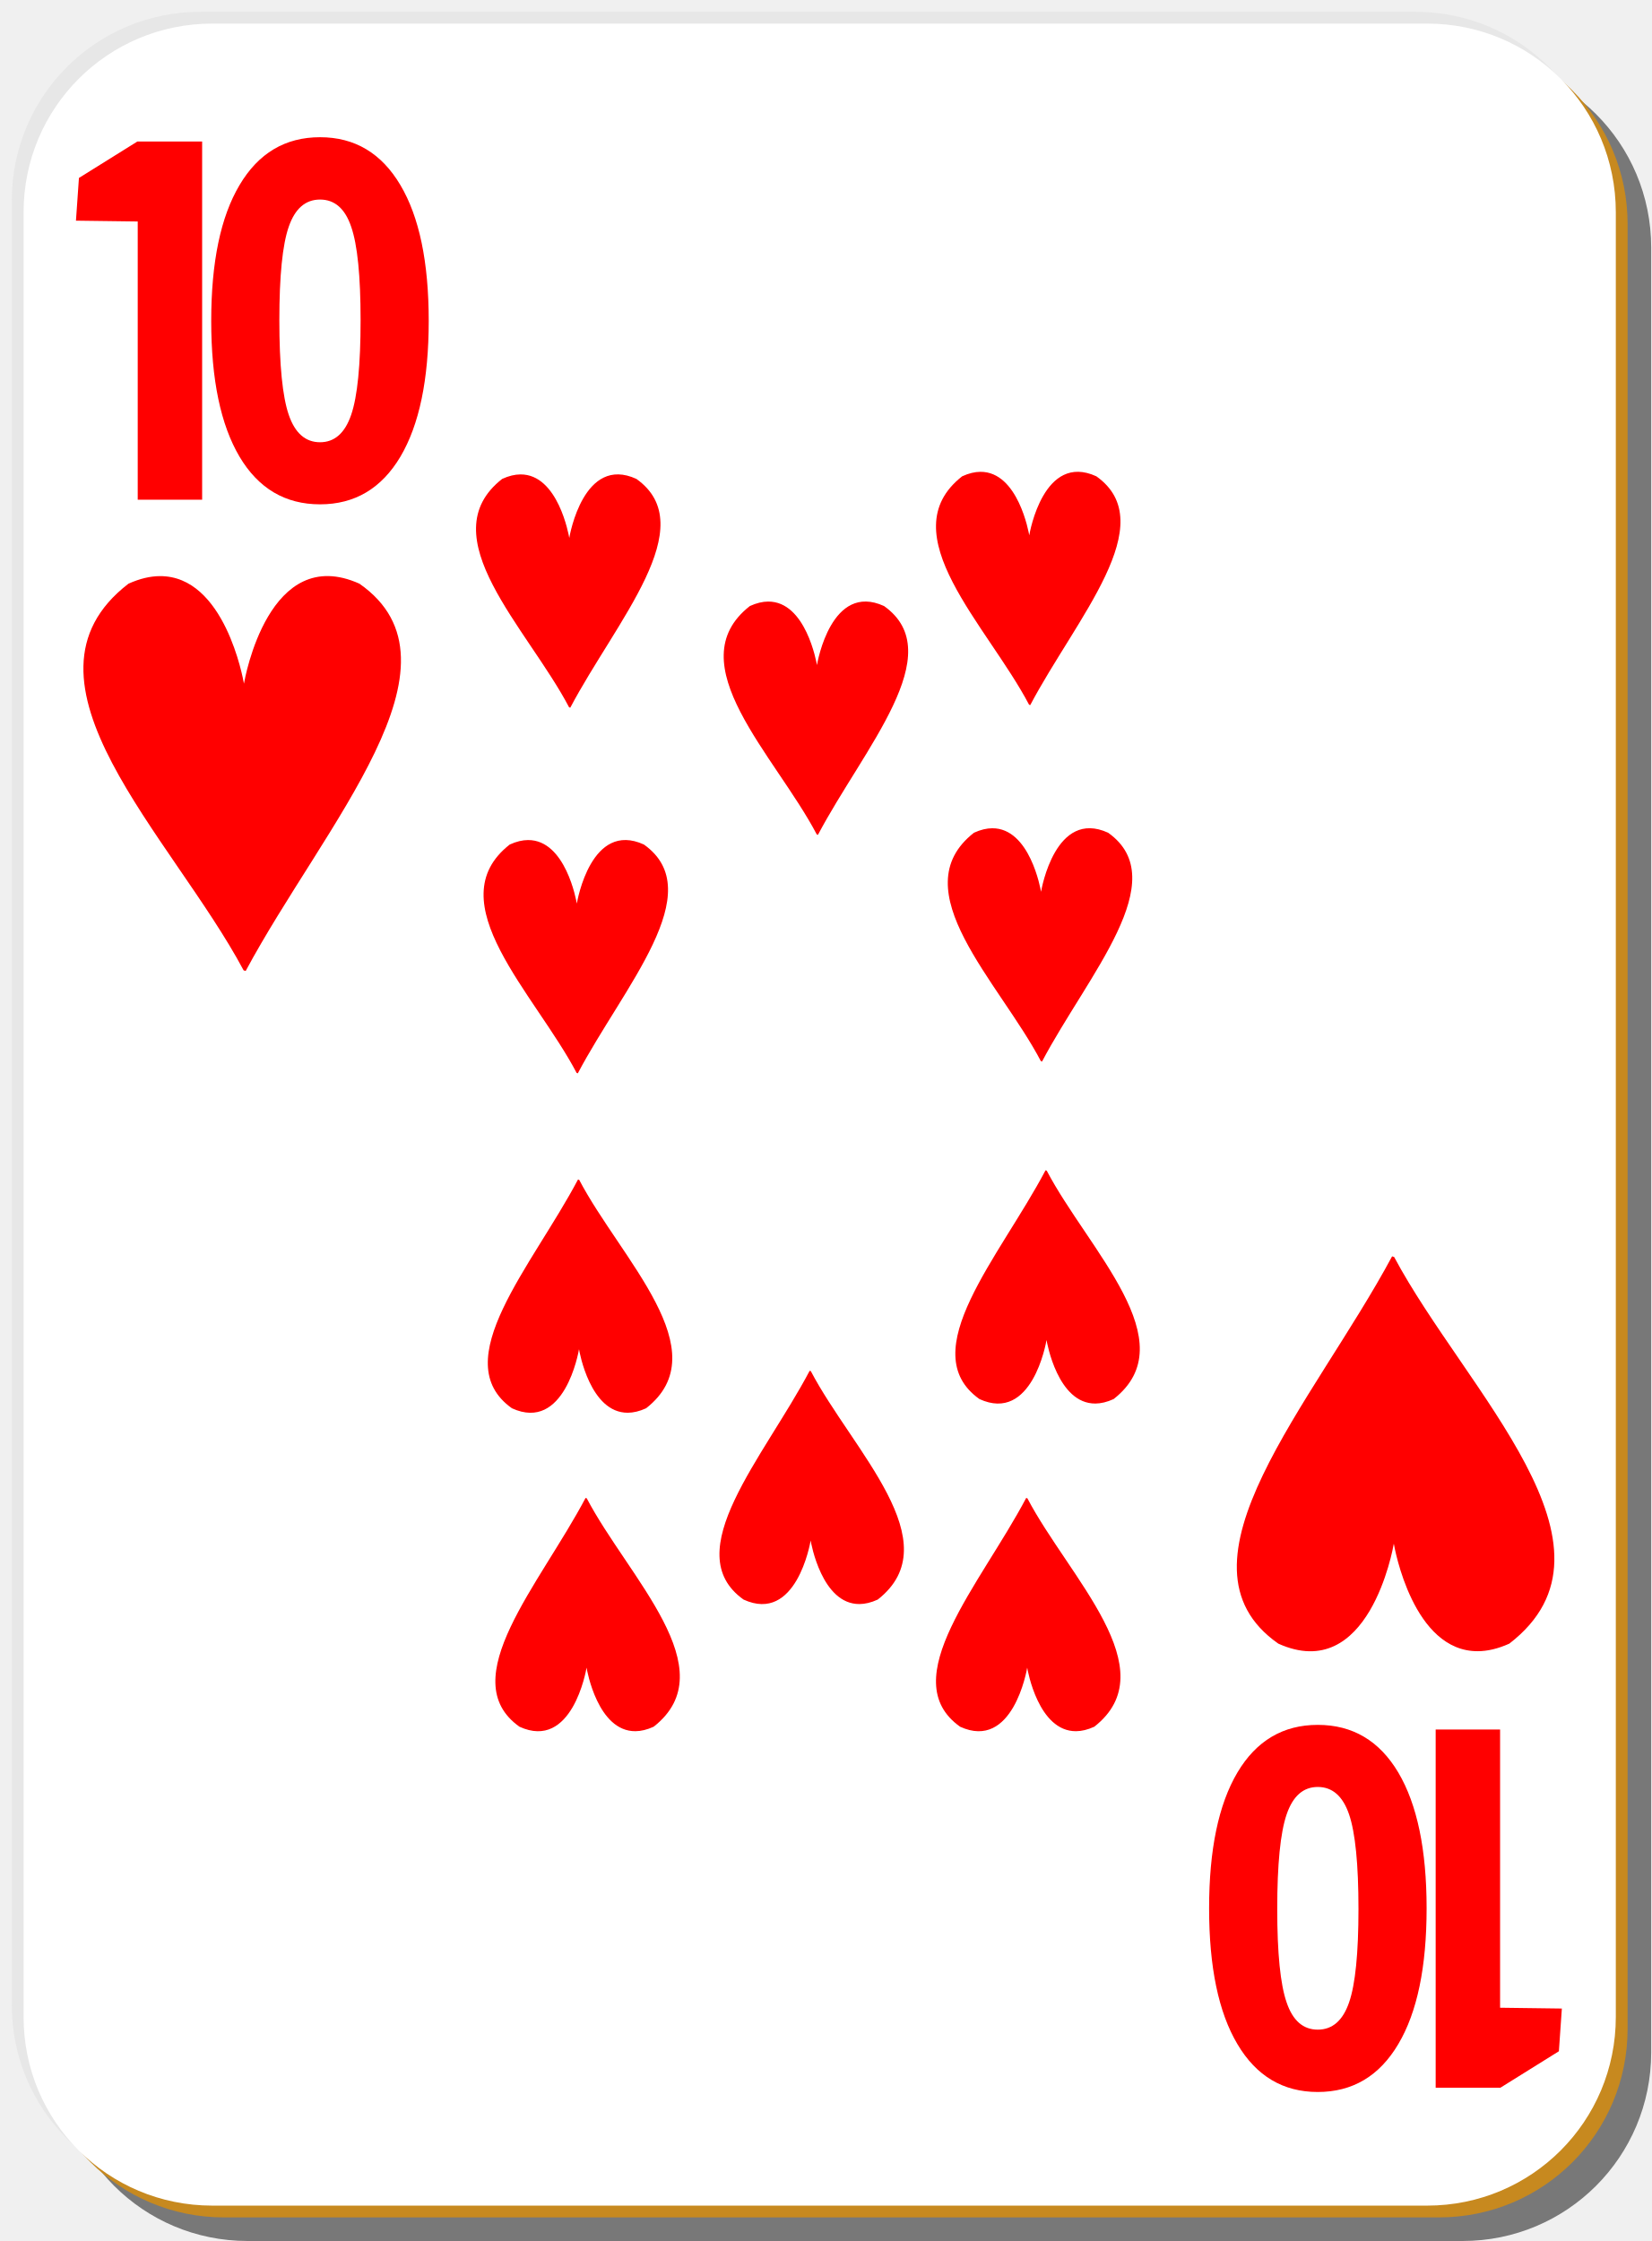
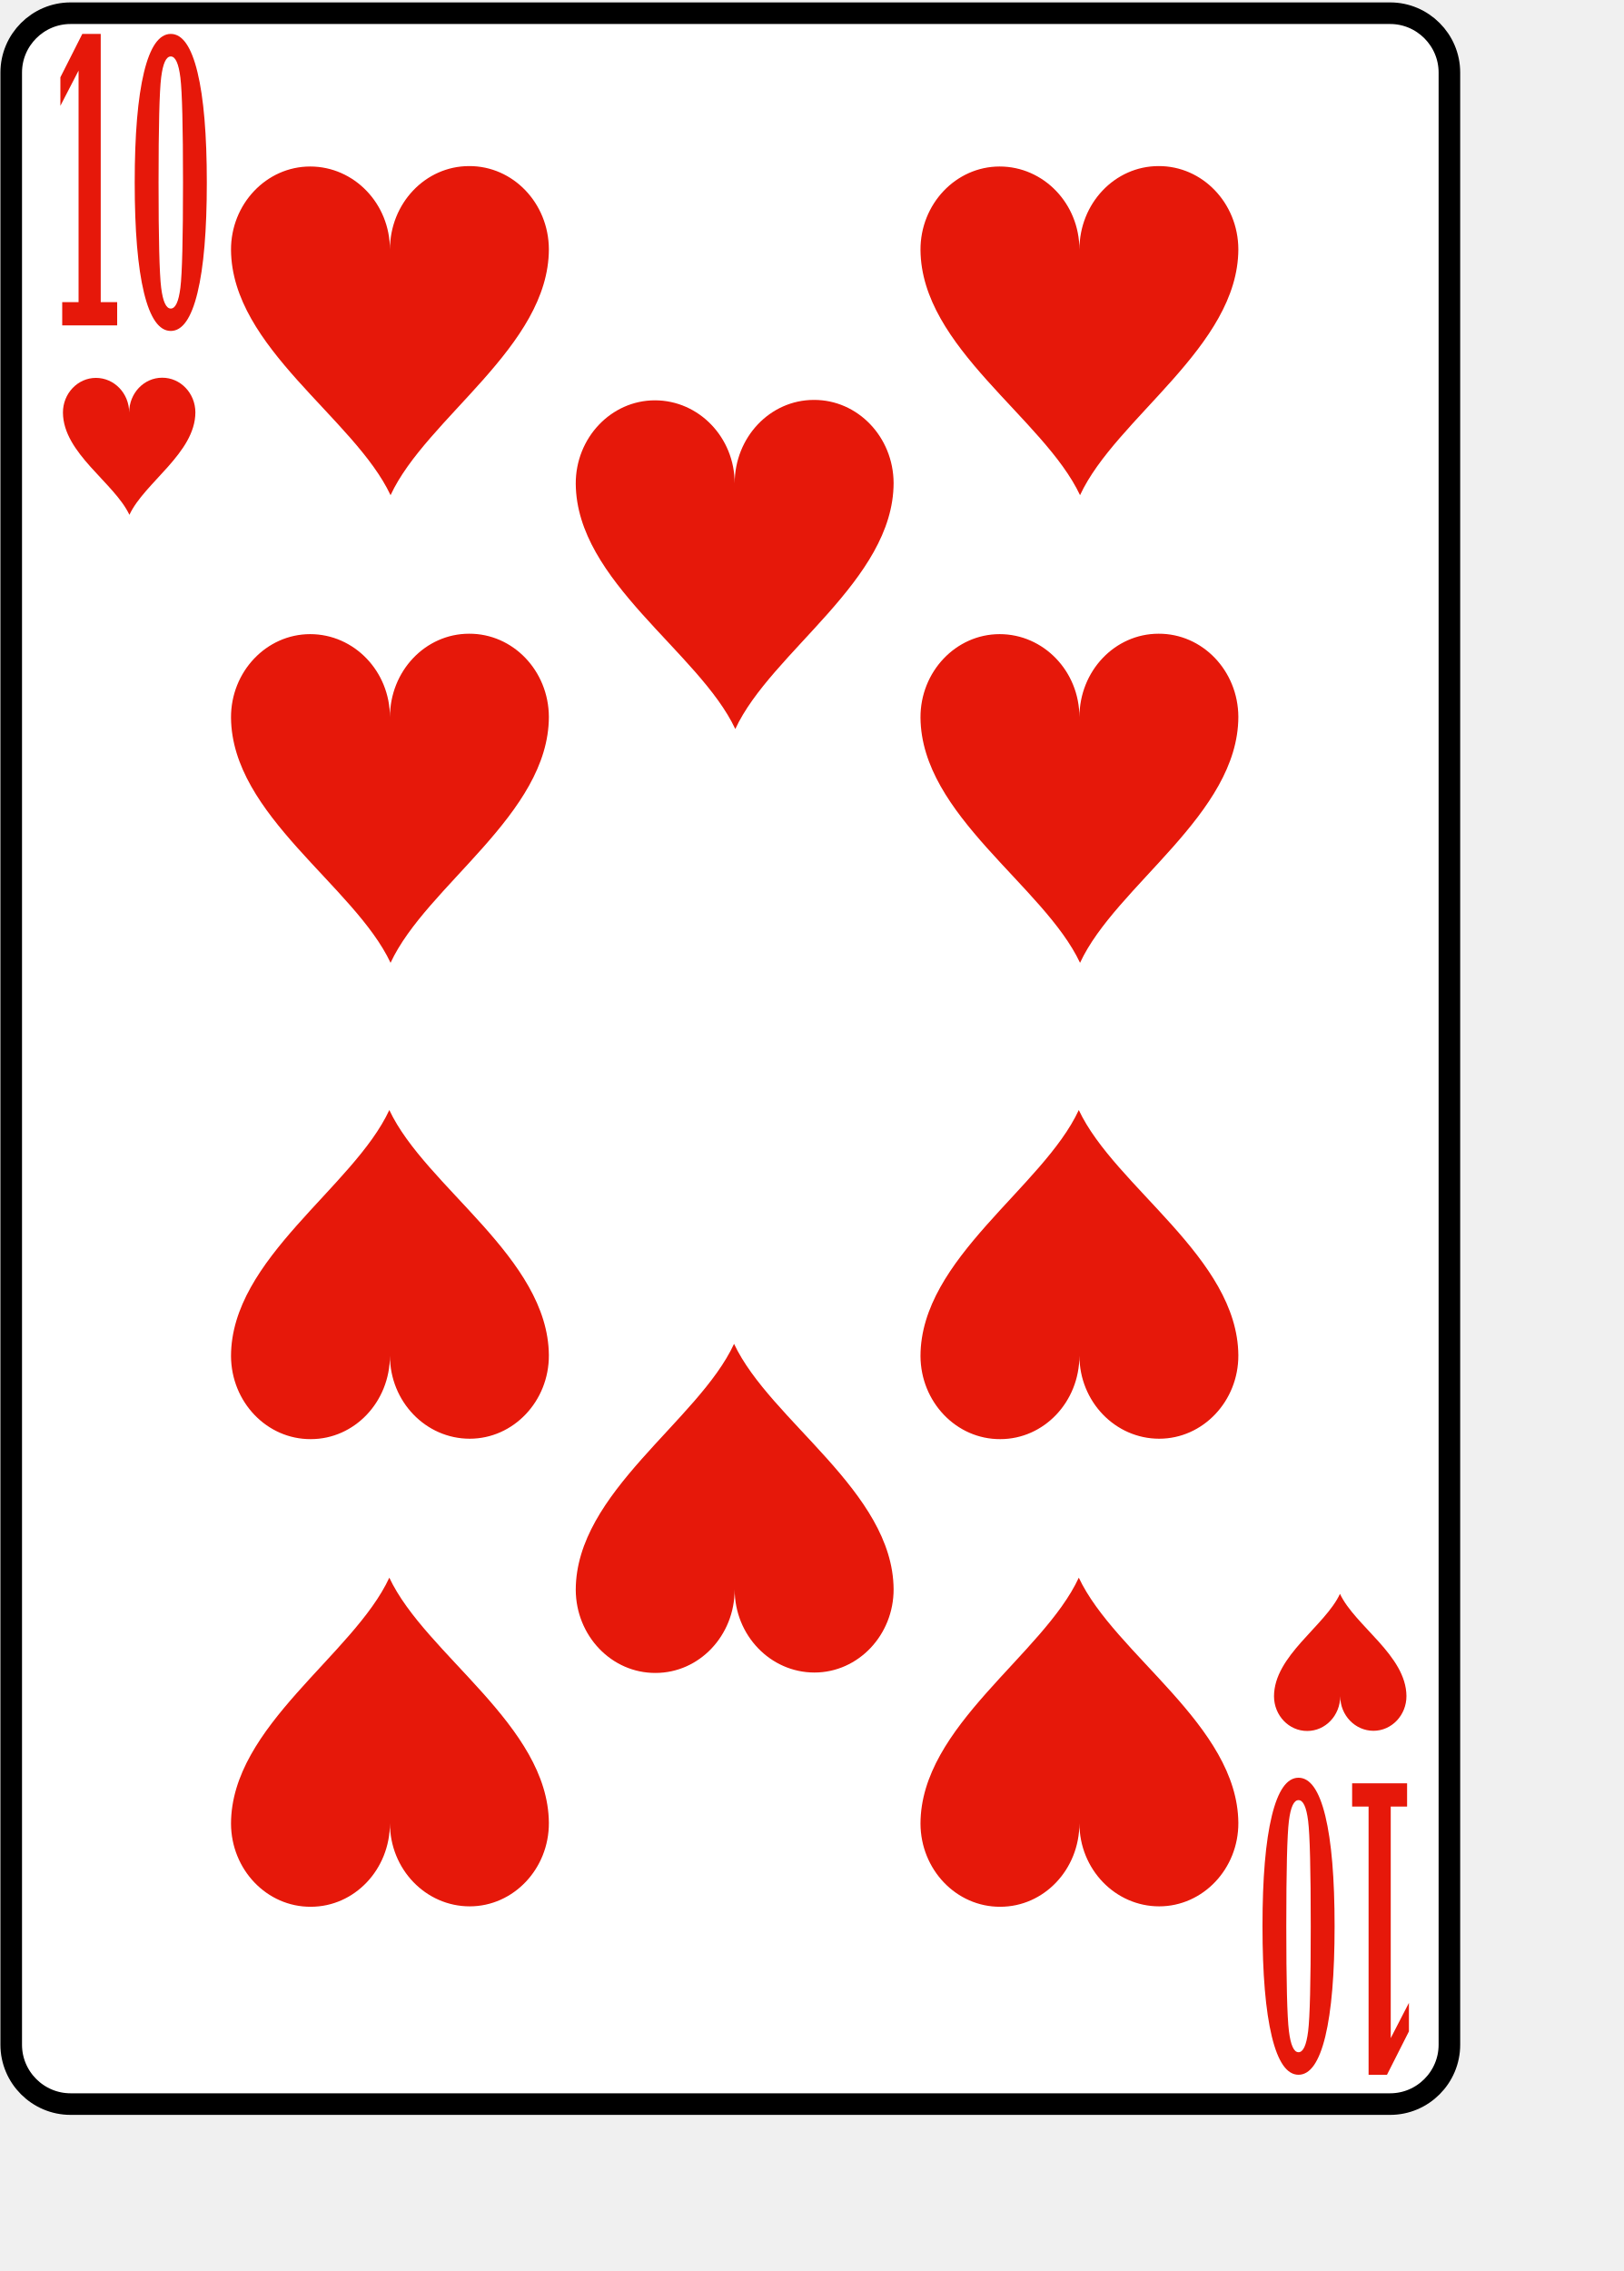
- <svg xmlns="http://www.w3.org/2000/svg" xmlns:xlink="http://www.w3.org/1999/xlink" height="190" id="svg2" version="1.0" width="140" x="0" y="0">
-   <defs id="defs3">
-     <linearGradient id="linearGradient2060">
-       <stop id="stop2062" offset="0" style="stop-color:#ebf0d0;stop-opacity:1;" />
-       <stop id="stop2064" offset="1" style="stop-color:#ffffeb;stop-opacity:1;" />
-     </linearGradient>
-     <linearGradient gradientTransform="translate(0,-1)" gradientUnits="userSpaceOnUse" id="linearGradient4853" x1="2" x2="109" xlink:href="#linearGradient2060" y1="63.1" y2="128.695" />
+ <svg xmlns="http://www.w3.org/2000/svg" xmlns:xlink="http://www.w3.org/1999/xlink" version="1.1" height="263" width="188" viewBox="-1.3 -236.8 188 263" preserveAspectRatio="xMidYMid meet" zoomAndPan="magnify" contentScriptType="application/ecmascript" contentStyleType="text/css">
+   <defs>
+     <g id="heart">
+       <path style="fill:#E6180A;" d="M-7.67,3.93c0.01-4.71,5.91-8.14,7.64-11.87c1.75,3.72,7.66,7.12,7.7,11.83c0.01,2.22-1.71,4.03-3.82,4.03C1.73,7.92,0,6.13,0,3.91c0,2.23-1.71,4.03-3.82,4.03C-5.94,7.95-7.66,6.15-7.67,3.93z" />
+     </g>
+     <g id="base">
+       <path style="fill:#FFFFFF;stroke:#000000;stroke-width:2.5" d="M 0,0C0,3.78 3.09,6.87 6.87,6.87L159.715,6.87C163.485,6.87 166.575,3.78 166.575,0L166.575,-228.4C166.575,-232.18 163.485,-235.27 159.715,-235.27L6.87,-235.27C3.09,-235.27 0,-232.18 0,-228.4L0,0 z" />
+     </g>
+     <g id="n_10">
+       <text transform="scale(0.32258 1.05741)" font-family="Bitstream Vera Serif" font-weight="bold" font-size="43">10</text>
+     </g>
  </defs>
-   <g id="layer1">
-     <g id="g5630">
-       <path d="M 21,5 L 124,5 C 132.864,5 140,12.136 140,21 L 140,174 C 140,182.864 132.864,190 124,190 L 21,190 C 12.136,190 5,182.864 5,174 L 5,21 C 5,12.136 12.136,5 21,5 z " id="rect2070" style="fill:#000000;fill-opacity:0.498;stroke:none;stroke-width:0.2;stroke-miterlimit:4;stroke-dashoffset:0;stroke-opacity:1" />
-       <path d="M 17,1 L 120,1 C 128.864,1 136,8.136 136,17 L 136,170 C 136,178.864 128.864,186 120,186 L 17,186 C 8.136,186 1,178.864 1,170 L 1,17 C 1,8.136 8.136,1 17,1 z " id="rect1300" style="fill:#e7e7e7;fill-opacity:1;stroke:none;stroke-width:0.2;stroke-miterlimit:4;stroke-dashoffset:0;stroke-opacity:1" />
-       <path d="M 19,3 L 122,3 C 130.864,3 138,10.136 138,19 L 138,172 C 138,180.864 130.864,188 122,188 L 19,188 C 10.136,188 3,180.864 3,172 L 3,19 C 3,10.136 10.136,3 19,3 z " id="path5624" style="fill:#c7891f;fill-opacity:1;stroke:none;stroke-width:0.2;stroke-miterlimit:4;stroke-dashoffset:0;stroke-opacity:1" />
-       <path d="M 18,2 L 121,2 C 129.864,2 137,9.136 137,18 L 137,171 C 137,179.864 129.864,187 121,187 L 18,187 C 9.136,187 2,179.864 2,171 L 2,18 C 2,9.136 9.136,2 18,2 z " id="rect1306" style="fill:#ffffff;fill-opacity:1;stroke:none;stroke-width:0.2;stroke-miterlimit:4;stroke-dashoffset:0;stroke-opacity:1" />
-     </g>
-     <g id="g5495" transform="translate(-448.5,-231.5)" />
-   </g>
-   <path d="M 11.677,42.368 L 11.677,18.778 L 6.44,18.709 L 6.693,15.087 L 11.647,11.998 L 17.139,11.998 L 17.139,42.368 M 30.573,27.146 C 30.573,23.396 30.308,20.757 29.777,19.23 C 29.257,17.689 28.377,16.919 27.136,16.919 C 25.896,16.919 25.011,17.689 24.48,19.23 C 23.95,20.757 23.685,23.396 23.685,27.146 C 23.685,30.937 23.95,33.61 24.48,35.164 C 25.011,36.718 25.896,37.495 27.136,37.495 C 28.367,37.495 29.247,36.718 29.777,35.164 C 30.308,33.61 30.573,30.937 30.573,27.146 M 36.35,27.207 C 36.35,32.177 35.55,36.014 33.949,38.72 C 32.348,41.413 30.077,42.759 27.136,42.759 C 24.185,42.759 21.909,41.413 20.309,38.72 C 18.708,36.014 17.908,32.177 17.908,27.207 C 17.908,22.224 18.708,18.386 20.309,15.693 C 21.909,12.987 24.185,11.634 27.136,11.634 C 30.077,11.634 32.348,12.987 33.949,15.693 C 35.55,18.386 36.35,22.224 36.35,27.207" id="text1386" style="font-size:37.418;font-style:normal;font-variant:normal;font-weight:bold;font-stretch:normal;fill:#ff0000;fill-opacity:1;stroke:none;stroke-width:1px;stroke-linecap:butt;stroke-linejoin:miter;stroke-opacity:1;font-family:Bitstream Vera Sans;text-anchor:start;writing-mode:lr-tb" />
-   <g id="g1390" style="fill:#ff0000;fill-opacity:1" transform="matrix(0.286388,0,0,0.388772,-29.60833,-9.472414)">
-     <path d="M 147.206,156.417 C 144.67,156.43 141.884,156.899 138.8,157.948 C 105.177,177.485 150.505,208.989 169.644,236.042 L 170.196,236.18 C 191.229,206.611 231.268,174.072 200.675,157.948 C 176.438,149.704 169.963,177.146 169.737,178.136 C 169.54,177.272 164.595,156.329 147.206,156.417 z " id="path1392" style="fill-rule:evenodd;stroke:none;stroke-width:3.429;stroke-linecap:butt;stroke-linejoin:round;stroke-miterlimit:4;stroke-opacity:1" transform="matrix(1.105375,0,0,1.079637,-12.01415,-18.86731)" />
-   </g>
-   <path d="M 127.188,146.632 L 127.188,170.222 L 132.425,170.291 L 132.173,173.913 L 127.218,177.002 L 121.726,177.002 L 121.726,146.632 M 108.293,161.854 C 108.293,165.604 108.558,168.243 109.088,169.77 C 109.608,171.311 110.489,172.081 111.729,172.081 C 112.97,172.081 113.855,171.311 114.385,169.77 C 114.915,168.243 115.18,165.604 115.18,161.854 C 115.18,158.063 114.915,155.39 114.385,153.836 C 113.855,152.282 112.97,151.505 111.729,151.505 C 110.499,151.505 109.618,152.282 109.088,153.836 C 108.558,155.39 108.293,158.063 108.293,161.854 M 102.516,161.793 C 102.516,156.823 103.316,152.986 104.916,150.28 C 106.517,147.587 108.788,146.241 111.729,146.241 C 114.68,146.241 116.956,147.587 118.557,150.28 C 120.157,152.986 120.958,156.823 120.958,161.793 C 120.958,166.776 120.157,170.614 118.557,173.307 C 116.956,176.013 114.68,177.366 111.729,177.366 C 108.788,177.366 106.517,176.013 104.916,173.307 C 103.316,170.614 102.516,166.776 102.516,161.793" id="path12191" style="font-size:37.418;font-style:normal;font-variant:normal;font-weight:bold;font-stretch:normal;fill:#ff0000;fill-opacity:1;stroke:none;stroke-width:1px;stroke-linecap:butt;stroke-linejoin:miter;stroke-opacity:1;font-family:Bitstream Vera Sans;text-anchor:start;writing-mode:lr-tb" />
-   <path d="M 125.31,139.995 C 126.113,139.99 126.995,139.793 127.971,139.353 C 138.615,131.152 124.266,117.929 118.207,106.574 L 118.032,106.516 C 111.374,118.927 98.699,132.585 108.384,139.353 C 116.056,142.813 118.106,131.295 118.178,130.879 C 118.24,131.242 119.806,140.032 125.31,139.995 z " id="path12195" style="fill:#ff0000;fill-opacity:1;fill-rule:evenodd;stroke:none;stroke-width:3.429;stroke-linecap:butt;stroke-linejoin:round;stroke-miterlimit:4;stroke-opacity:1" />
-   <g id="g1581" style="fill-opacity:1;fill:#ff0000" transform="matrix(0.166355,0,0,0.22966,40.0539,16.5524)">
-     <path d="M 147.206,156.417 C 144.67,156.43 141.884,156.899 138.8,157.948 C 105.177,177.485 150.505,208.989 169.644,236.042 L 170.196,236.18 C 191.229,206.611 231.268,174.072 200.675,157.948 C 176.438,149.704 169.963,177.146 169.737,178.136 C 169.54,177.272 164.595,156.329 147.206,156.417 z " id="path1583" style="fill-rule:evenodd;stroke:none;stroke-width:3.429;stroke-linecap:butt;stroke-linejoin:round;stroke-miterlimit:4;stroke-opacity:1" transform="matrix(1.105375,0,0,1.079637,-12.01415,-18.86731)" />
-   </g>
-   <g id="g1601" style="fill-opacity:1;fill:#ff0000" transform="matrix(-0.166355,0,0,-0.22966,97.9461,170.4476)">
-     <path d="M 147.206,156.417 C 144.67,156.43 141.884,156.899 138.8,157.948 C 105.177,177.485 150.505,208.989 169.644,236.042 L 170.196,236.18 C 191.229,206.611 231.268,174.072 200.675,157.948 C 176.438,149.704 169.963,177.146 169.737,178.136 C 169.54,177.272 164.595,156.329 147.206,156.417 z " id="path1603" style="fill-rule:evenodd;stroke:none;stroke-width:3.429;stroke-linecap:butt;stroke-linejoin:round;stroke-miterlimit:4;stroke-opacity:1" transform="matrix(1.105375,0,0,1.079637,-12.01415,-18.86731)" />
-   </g>
-   <g id="g5202" transform="translate(152.0373,99.56709)">
-     <g id="g5581" transform="translate(351.5,184.5)" />
-   </g>
-   <g id="g6248" style="fill-opacity:1;fill:#ff0000" transform="matrix(0.166355,0,0,0.22966,19.0539,5.77234)">
-     <path d="M 147.206,156.417 C 144.67,156.43 141.884,156.899 138.8,157.948 C 105.177,177.485 150.505,208.989 169.644,236.042 L 170.196,236.18 C 191.229,206.611 231.268,174.072 200.675,157.948 C 176.438,149.704 169.963,177.146 169.737,178.136 C 169.54,177.272 164.595,156.329 147.206,156.417 z " id="path6250" style="fill-rule:evenodd;stroke:none;stroke-width:3.429;stroke-linecap:butt;stroke-linejoin:round;stroke-miterlimit:4;stroke-opacity:1" transform="matrix(1.105375,0,0,1.079637,-12.01415,-18.86731)" />
-   </g>
-   <g id="g5250" style="fill-opacity:1;fill:#ff0000" transform="matrix(0.166355,0,0,0.22966,58.05389,5.55238)">
-     <path d="M 147.206,156.417 C 144.67,156.43 141.884,156.899 138.8,157.948 C 105.177,177.485 150.505,208.989 169.644,236.042 L 170.196,236.18 C 191.229,206.611 231.268,174.072 200.675,157.948 C 176.438,149.704 169.963,177.146 169.737,178.136 C 169.54,177.272 164.595,156.329 147.206,156.417 z " id="path5252" style="fill-rule:evenodd;stroke:none;stroke-width:3.429;stroke-linecap:butt;stroke-linejoin:round;stroke-miterlimit:4;stroke-opacity:1" transform="matrix(1.105375,0,0,1.079637,-12.01415,-18.86731)" />
-   </g>
-   <g id="g5254" style="fill-opacity:1;fill:#ff0000" transform="matrix(0.166355,0,0,0.22966,19.6939,36.77234)">
-     <path d="M 147.206,156.417 C 144.67,156.43 141.884,156.899 138.8,157.948 C 105.177,177.485 150.505,208.989 169.644,236.042 L 170.196,236.18 C 191.229,206.611 231.268,174.072 200.675,157.948 C 176.438,149.704 169.963,177.146 169.737,178.136 C 169.54,177.272 164.595,156.329 147.206,156.417 z " id="path5256" style="fill-rule:evenodd;stroke:none;stroke-width:3.429;stroke-linecap:butt;stroke-linejoin:round;stroke-miterlimit:4;stroke-opacity:1" transform="matrix(1.105375,0,0,1.079637,-12.01415,-18.86731)" />
-   </g>
-   <g id="g5258" style="fill-opacity:1;fill:#ff0000" transform="matrix(0.166355,0,0,0.22966,59.05389,35.77234)">
-     <path d="M 147.206,156.417 C 144.67,156.43 141.884,156.899 138.8,157.948 C 105.177,177.485 150.505,208.989 169.644,236.042 L 170.196,236.18 C 191.229,206.611 231.268,174.072 200.675,157.948 C 176.438,149.704 169.963,177.146 169.737,178.136 C 169.54,177.272 164.595,156.329 147.206,156.417 z " id="path5260" style="fill-rule:evenodd;stroke:none;stroke-width:3.429;stroke-linecap:butt;stroke-linejoin:round;stroke-miterlimit:4;stroke-opacity:1" transform="matrix(1.105375,0,0,1.079637,-12.01415,-18.86731)" />
-   </g>
-   <g id="g5262" style="fill-opacity:1;fill:#ff0000" transform="matrix(-0.166355,0,0,-0.22966,78.3061,154.2277)">
-     <path d="M 147.206,156.417 C 144.67,156.43 141.884,156.899 138.8,157.948 C 105.177,177.485 150.505,208.989 169.644,236.042 L 170.196,236.18 C 191.229,206.611 231.268,174.072 200.675,157.948 C 176.438,149.704 169.963,177.146 169.737,178.136 C 169.54,177.272 164.595,156.329 147.206,156.417 z " id="path5264" style="fill-rule:evenodd;stroke:none;stroke-width:3.429;stroke-linecap:butt;stroke-linejoin:round;stroke-miterlimit:4;stroke-opacity:1" transform="matrix(1.105375,0,0,1.079637,-12.01415,-18.86731)" />
-   </g>
-   <g id="g5266" style="fill-opacity:1;fill:#ff0000" transform="matrix(-0.166355,0,0,-0.22966,78.94611,181.2277)">
-     <path d="M 147.206,156.417 C 144.67,156.43 141.884,156.899 138.8,157.948 C 105.177,177.485 150.505,208.989 169.644,236.042 L 170.196,236.18 C 191.229,206.611 231.268,174.072 200.675,157.948 C 176.438,149.704 169.963,177.146 169.737,178.136 C 169.54,177.272 164.595,156.329 147.206,156.417 z " id="path5268" style="fill-rule:evenodd;stroke:none;stroke-width:3.429;stroke-linecap:butt;stroke-linejoin:round;stroke-miterlimit:4;stroke-opacity:1" transform="matrix(1.105375,0,0,1.079637,-12.01415,-18.86731)" />
-   </g>
-   <g id="g5270" style="fill-opacity:1;fill:#ff0000" transform="matrix(-0.166355,0,0,-0.22966,116.3061,181.2277)">
-     <path d="M 147.206,156.417 C 144.67,156.43 141.884,156.899 138.8,157.948 C 105.177,177.485 150.505,208.989 169.644,236.042 L 170.196,236.18 C 191.229,206.611 231.268,174.072 200.675,157.948 C 176.438,149.704 169.963,177.146 169.737,178.136 C 169.54,177.272 164.595,156.329 147.206,156.417 z " id="path5272" style="fill-rule:evenodd;stroke:none;stroke-width:3.429;stroke-linecap:butt;stroke-linejoin:round;stroke-miterlimit:4;stroke-opacity:1" transform="matrix(1.105375,0,0,1.079637,-12.01415,-18.86731)" />
-   </g>
-   <g id="g5274" style="fill-opacity:1;fill:#ff0000" transform="matrix(-0.166355,0,0,-0.22966,117.9461,153.4476)">
-     <path d="M 147.206,156.417 C 144.67,156.43 141.884,156.899 138.8,157.948 C 105.177,177.485 150.505,208.989 169.644,236.042 L 170.196,236.18 C 191.229,206.611 231.268,174.072 200.675,157.948 C 176.438,149.704 169.963,177.146 169.737,178.136 C 169.54,177.272 164.595,156.329 147.206,156.417 z " id="path5276" style="fill-rule:evenodd;stroke:none;stroke-width:3.429;stroke-linecap:butt;stroke-linejoin:round;stroke-miterlimit:4;stroke-opacity:1" transform="matrix(1.105375,0,0,1.079637,-12.01415,-18.86731)" />
+   <g id="10_heart" transform="translate(-1508.17,-486.275)">
+     <use xlink:href="#base" x="1508.17" y="486.275" xlink:type="simple" xlink:show="embed" xlink:actuate="onLoad" />
+     <use xlink:href="#n_10" x="1512.17" y="287.157" style="fill:#e6180a" xlink:type="simple" xlink:show="embed" xlink:actuate="onLoad" />
+     <use xlink:href="#n_10" x="1671.75" y="455.995" transform="rotate(180,1671.75,455.995)" style="fill:#e6180a" xlink:type="simple" xlink:show="embed" xlink:actuate="onLoad" />
+     <use xlink:href="#heart" x="1521.83" y="301.157" transform="rotate(180,1521.83,301.157)" xlink:type="simple" xlink:show="embed" xlink:actuate="onLoad" />
+     <use xlink:href="#heart" x="1662.1" y="441.995" xlink:type="simple" xlink:show="embed" xlink:actuate="onLoad" />
+     <use xlink:href="#heart" x="646.681" y="119.902" transform="scale(2.4) rotate(180,646.681,119.902)" xlink:type="simple" xlink:show="embed" xlink:actuate="onLoad" />
+     <use xlink:href="#heart" x="646.681" y="142.467" transform="scale(2.4) rotate(180,646.681,142.467)" xlink:type="simple" xlink:show="embed" xlink:actuate="onLoad" />
+     <use xlink:href="#heart" x="646.681" y="165.451" transform="scale(2.4)" xlink:type="simple" xlink:show="embed" xlink:actuate="onLoad" />
+     <use xlink:href="#heart" x="646.681" y="188.016" transform="scale(2.4)" xlink:type="simple" xlink:show="embed" xlink:actuate="onLoad" />
+     <use xlink:href="#heart" x="679.955" y="119.902" transform="scale(2.4) rotate(180,679.955,119.902)" xlink:type="simple" xlink:show="embed" xlink:actuate="onLoad" />
+     <use xlink:href="#heart" x="679.955" y="142.467" transform="scale(2.4) rotate(180,679.955,142.467)" xlink:type="simple" xlink:show="embed" xlink:actuate="onLoad" />
+     <use xlink:href="#heart" x="679.955" y="165.451" transform="scale(2.4)" xlink:type="simple" xlink:show="embed" xlink:actuate="onLoad" />
+     <use xlink:href="#heart" x="679.955" y="188.016" transform="scale(2.4)" xlink:type="simple" xlink:show="embed" xlink:actuate="onLoad" />
+     <use xlink:href="#heart" x="663.318" y="131.185" transform="scale(2.4) rotate(180,663.318,131.185)" xlink:type="simple" xlink:show="embed" xlink:actuate="onLoad" />
+     <use xlink:href="#heart" x="663.318" y="176.733" transform="scale(2.4)" xlink:type="simple" xlink:show="embed" xlink:actuate="onLoad" />
  </g>
</svg>
